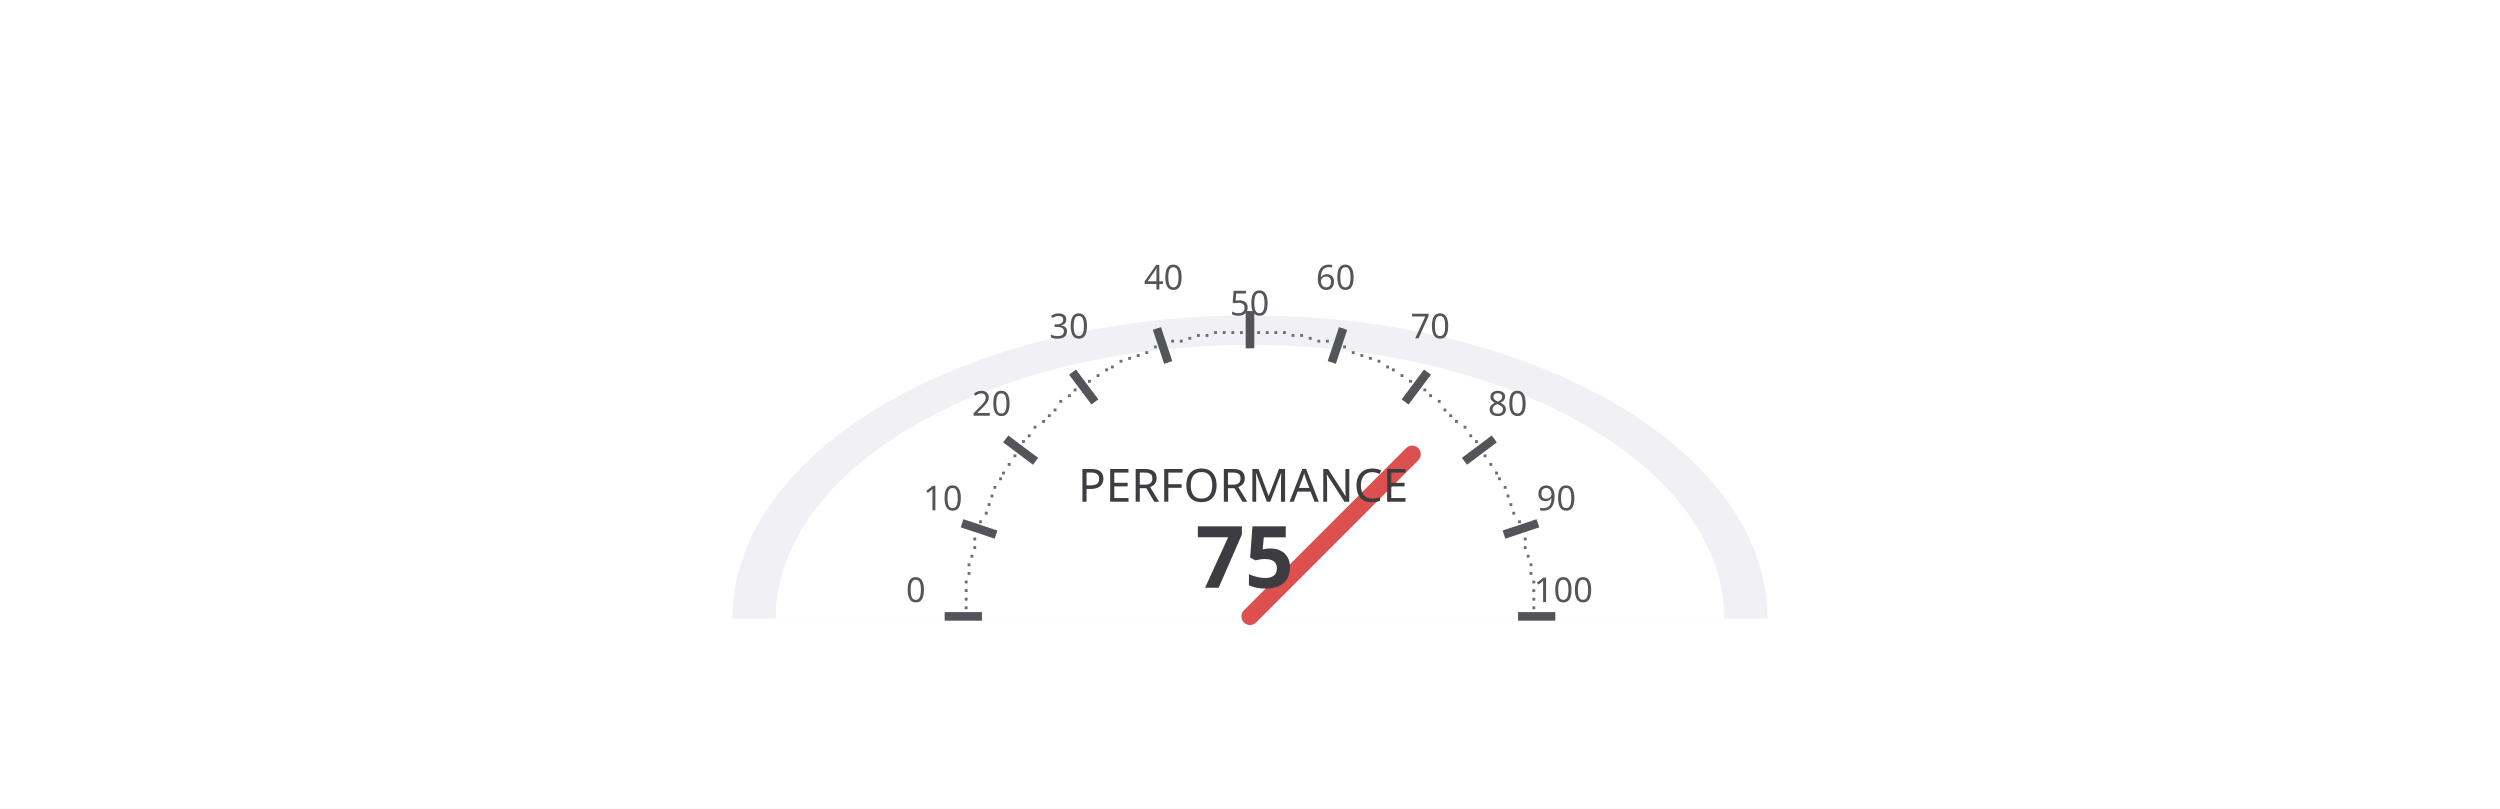
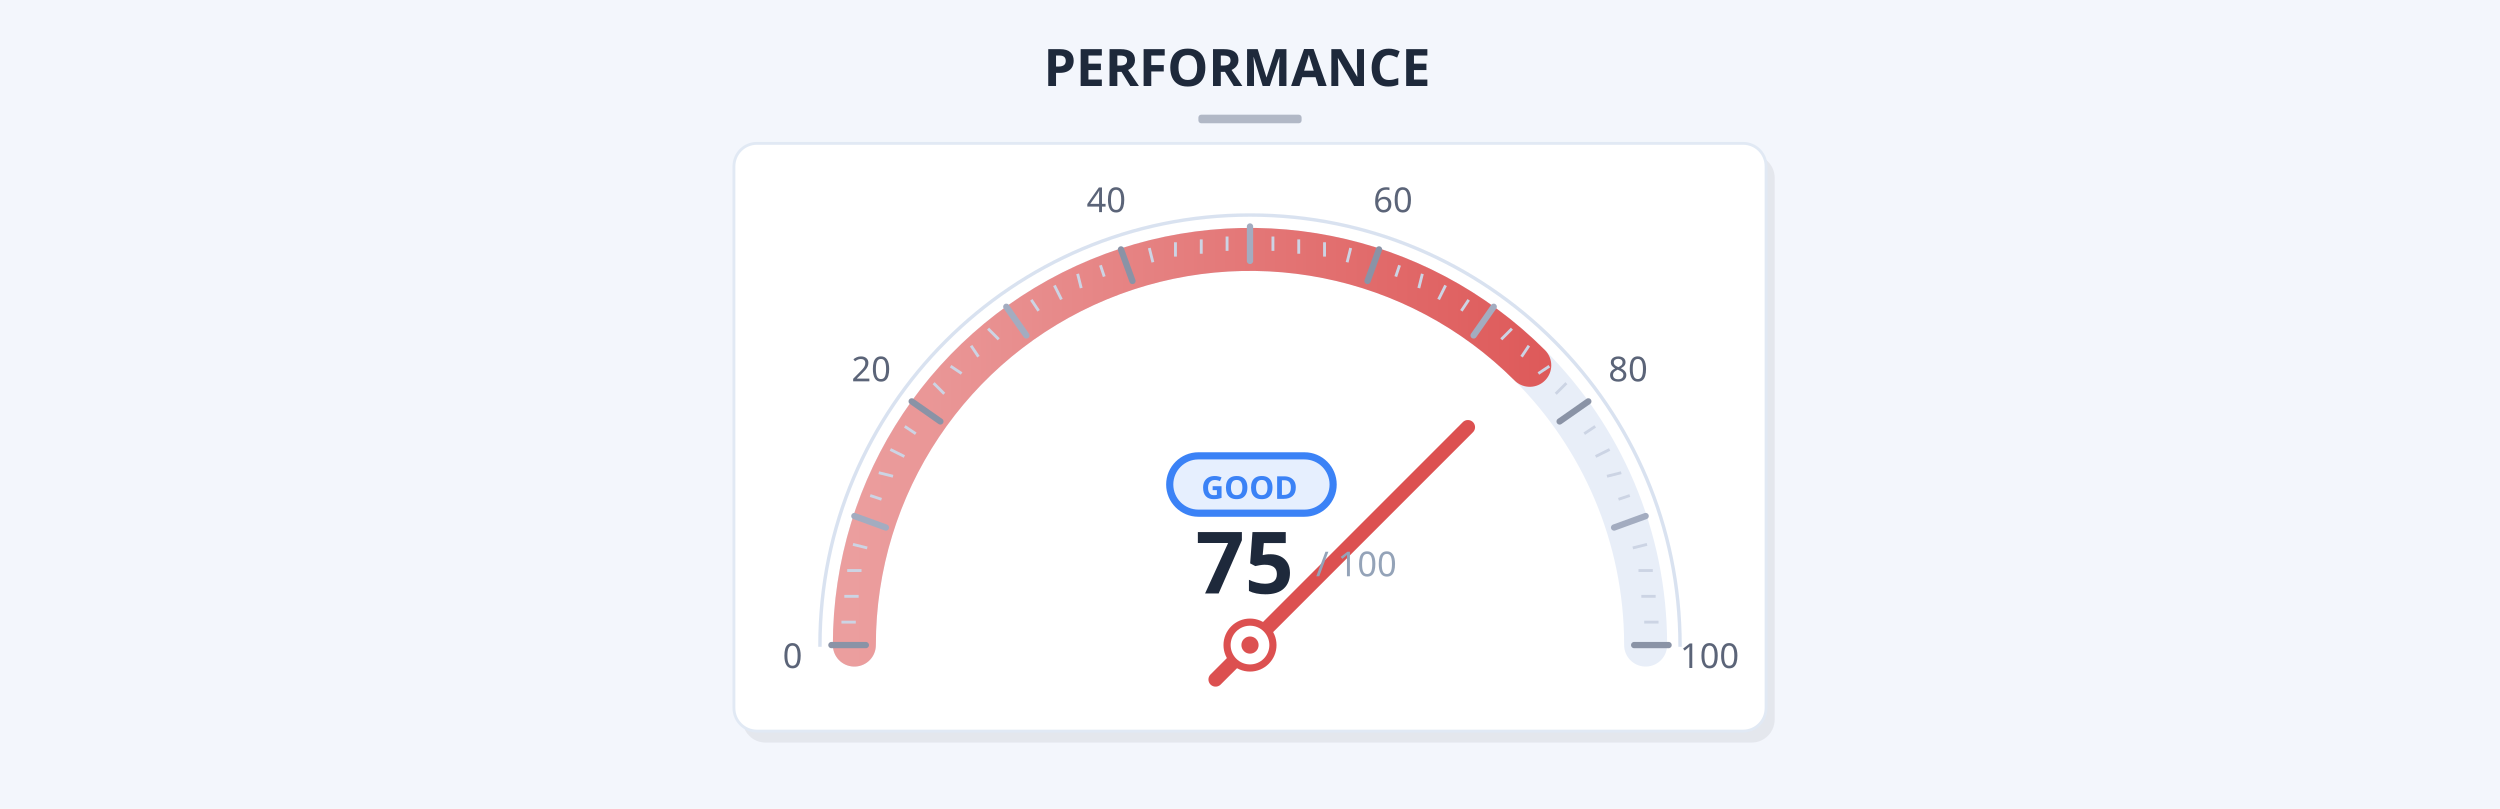
<svg xmlns="http://www.w3.org/2000/svg" style="fill-opacity:1; color-rendering:auto; color-interpolation:auto; text-rendering:auto; stroke:black; stroke-linecap:square; stroke-miterlimit:10; shape-rendering:auto; stroke-opacity:1; fill:black; stroke-dasharray:none; font-weight:normal; stroke-width:1; font-family:'Dialog'; font-style:normal; stroke-linejoin:miter; font-size:12px; stroke-dashoffset:0; image-rendering:auto;" width="872" height="282">
  <defs id="genericDefs" />
  <g>
+     <defs id="defs1">
+       <linearGradient x1="298" gradientUnits="userSpaceOnUse" x2="574" y1="0" y2="0" id="linearGradient1" spreadMethod="pad">
+         <stop style="stop-opacity:1; stop-color:rgb(235,158,158);" offset="0%" />
+         <stop style="stop-opacity:1; stop-color:rgb(220,80,80);" offset="100%" />
+       </linearGradient>
+     </defs>
    <g style="fill:white; stroke:white;">
      <rect x="0" width="872" height="282" y="0" style="stroke:none;" />
-       <rect x="0" width="872" height="282" y="0" style="stroke:none;" />
-       <path d="M616.527 215.776 A180.526 105.75 0 0 0 255.474 215.776" style="fill:rgb(240,240,245); stroke:none;" />
-       <path style="stroke:none;" d="M601.456 215.776 A165.456 95.705 0 0 0 270.545 215.776" />
+       <rect x="0" y="0" width="872" style="fill:rgb(243,246,252); text-rendering:geometricPrecision; stroke:none;" height="282" />
    </g>
-     <g style="fill:rgb(84,85,90); stroke-width:3; font-family:'微软雅黑'; stroke:rgb(84,85,90);">
-       <line y2="215" style="fill:none;" x1="341" x2="331" y1="215" />
-       <text x="316" xml:space="preserve" y="210" style="stroke:none;">0</text>
-       <line y2="183" style="fill:none;" x1="346" x2="337" y1="186" />
-       <text x="322" xml:space="preserve" y="178" style="stroke:none;">10</text>
-       <line y2="154" style="fill:none;" x1="360" x2="352" y1="160" />
-       <text x="339" xml:space="preserve" y="145" style="stroke:none;">20</text>
-       <line y2="131" style="fill:none;" x1="381" x2="375" y1="139" />
-       <text x="366" xml:space="preserve" y="118" style="stroke:none;">30</text>
-       <line y2="116" style="fill:none;" x1="407" x2="404" y1="125" />
-       <text x="399" xml:space="preserve" y="101" style="stroke:none;">40</text>
-       <line y2="110" style="fill:none;" x1="436" x2="436" y1="120" />
-       <text x="429" xml:space="preserve" y="110" style="stroke:none;">50</text>
-       <line y2="116" style="fill:none;" x1="465" x2="468" y1="125" />
-       <text x="459" xml:space="preserve" y="101" style="stroke:none;">60</text>
-       <line y2="131" style="fill:none;" x1="491" x2="497" y1="139" />
-       <text x="492" xml:space="preserve" y="118" style="stroke:none;">70</text>
-       <line y2="154" style="fill:none;" x1="512" x2="520" y1="160" />
-       <text x="519" xml:space="preserve" y="145" style="stroke:none;">80</text>
-       <line y2="183" style="fill:none;" x1="526" x2="535" y1="186" />
-       <text x="536" xml:space="preserve" y="178" style="stroke:none;">90</text>
-       <line y2="215" style="fill:none;" x1="531" x2="541" y1="215" />
-       <text x="535" xml:space="preserve" y="210" style="stroke:none;">100</text>
-       <line x1="337" x2="337" y1="212" style="fill:none; stroke:rgb(109,110,115); stroke-width:1;" y2="212" />
-       <line x1="337" x2="337" y1="209" style="fill:none; stroke:rgb(109,110,115); stroke-width:1;" y2="209" />
-       <line x1="337" x2="337" y1="206" style="fill:none; stroke:rgb(109,110,115); stroke-width:1;" y2="206" />
-       <line x1="337" x2="337" y1="203" style="fill:none; stroke:rgb(109,110,115); stroke-width:1;" y2="203" />
-       <line x1="338" x2="338" y1="200" style="fill:none; stroke:rgb(109,110,115); stroke-width:1;" y2="200" />
-       <line x1="338" x2="338" y1="197" style="fill:none; stroke:rgb(109,110,115); stroke-width:1;" y2="197" />
-       <line x1="339" x2="339" y1="194" style="fill:none; stroke:rgb(109,110,115); stroke-width:1;" y2="194" />
-       <line x1="340" x2="340" y1="191" style="fill:none; stroke:rgb(109,110,115); stroke-width:1;" y2="191" />
-       <line x1="340" x2="340" y1="188" style="fill:none; stroke:rgb(109,110,115); stroke-width:1;" y2="188" />
-       <line x1="342" x2="342" y1="182" style="fill:none; stroke:rgb(109,110,115); stroke-width:1;" y2="182" />
-       <line x1="344" x2="344" y1="179" style="fill:none; stroke:rgb(109,110,115); stroke-width:1;" y2="179" />
-       <line x1="345" x2="345" y1="176" style="fill:none; stroke:rgb(109,110,115); stroke-width:1;" y2="176" />
-       <line x1="346" x2="346" y1="173" style="fill:none; stroke:rgb(109,110,115); stroke-width:1;" y2="173" />
-       <line x1="347" x2="347" y1="170" style="fill:none; stroke:rgb(109,110,115); stroke-width:1;" y2="170" />
-       <line x1="349" x2="349" y1="167" style="fill:none; stroke:rgb(109,110,115); stroke-width:1;" y2="167" />
-       <line x1="350" x2="350" y1="165" style="fill:none; stroke:rgb(109,110,115); stroke-width:1;" y2="165" />
-       <line x1="352" x2="352" y1="162" style="fill:none; stroke:rgb(109,110,115); stroke-width:1;" y2="162" />
-       <line x1="354" x2="354" y1="159" style="fill:none; stroke:rgb(109,110,115); stroke-width:1;" y2="159" />
-       <line x1="357" x2="357" y1="154" style="fill:none; stroke:rgb(109,110,115); stroke-width:1;" y2="154" />
-       <line x1="359" x2="359" y1="152" style="fill:none; stroke:rgb(109,110,115); stroke-width:1;" y2="152" />
-       <line x1="361" x2="361" y1="149" style="fill:none; stroke:rgb(109,110,115); stroke-width:1;" y2="149" />
-       <line x1="364" x2="364" y1="147" style="fill:none; stroke:rgb(109,110,115); stroke-width:1;" y2="147" />
-       <line x1="366" x2="366" y1="145" style="fill:none; stroke:rgb(109,110,115); stroke-width:1;" y2="145" />
-       <line x1="368" x2="368" y1="143" style="fill:none; stroke:rgb(109,110,115); stroke-width:1;" y2="143" />
-       <line x1="370" x2="370" y1="140" style="fill:none; stroke:rgb(109,110,115); stroke-width:1;" y2="140" />
-       <line x1="373" x2="373" y1="138" style="fill:none; stroke:rgb(109,110,115); stroke-width:1;" y2="138" />
-       <line x1="375" x2="375" y1="136" style="fill:none; stroke:rgb(109,110,115); stroke-width:1;" y2="136" />
-       <line x1="380" x2="380" y1="133" style="fill:none; stroke:rgb(109,110,115); stroke-width:1;" y2="133" />
-       <line x1="383" x2="383" y1="131" style="fill:none; stroke:rgb(109,110,115); stroke-width:1;" y2="131" />
-       <line x1="386" x2="386" y1="129" style="fill:none; stroke:rgb(109,110,115); stroke-width:1;" y2="129" />
-       <line x1="388" x2="388" y1="128" style="fill:none; stroke:rgb(109,110,115); stroke-width:1;" y2="128" />
-       <line x1="391" x2="391" y1="126" style="fill:none; stroke:rgb(109,110,115); stroke-width:1;" y2="126" />
-       <line x1="394" x2="394" y1="125" style="fill:none; stroke:rgb(109,110,115); stroke-width:1;" y2="125" />
-       <line x1="397" x2="397" y1="124" style="fill:none; stroke:rgb(109,110,115); stroke-width:1;" y2="124" />
-       <line x1="400" x2="400" y1="123" style="fill:none; stroke:rgb(109,110,115); stroke-width:1;" y2="123" />
-       <line x1="403" x2="403" y1="121" style="fill:none; stroke:rgb(109,110,115); stroke-width:1;" y2="121" />
-       <line x1="409" x2="409" y1="119" style="fill:none; stroke:rgb(109,110,115); stroke-width:1;" y2="119" />
-       <line x1="412" x2="412" y1="119" style="fill:none; stroke:rgb(109,110,115); stroke-width:1;" y2="119" />
-       <line x1="415" x2="415" y1="118" style="fill:none; stroke:rgb(109,110,115); stroke-width:1;" y2="118" />
-       <line x1="418" x2="418" y1="117" style="fill:none; stroke:rgb(109,110,115); stroke-width:1;" y2="117" />
-       <line x1="421" x2="421" y1="117" style="fill:none; stroke:rgb(109,110,115); stroke-width:1;" y2="117" />
-       <line x1="424" x2="424" y1="116" style="fill:none; stroke:rgb(109,110,115); stroke-width:1;" y2="116" />
-       <line x1="427" x2="427" y1="116" style="fill:none; stroke:rgb(109,110,115); stroke-width:1;" y2="116" />
-       <line x1="430" x2="430" y1="116" style="fill:none; stroke:rgb(109,110,115); stroke-width:1;" y2="116" />
-       <line x1="433" x2="433" y1="116" style="fill:none; stroke:rgb(109,110,115); stroke-width:1;" y2="116" />
-       <line x1="439" x2="439" y1="116" style="fill:none; stroke:rgb(109,110,115); stroke-width:1;" y2="116" />
-       <line x1="442" x2="442" y1="116" style="fill:none; stroke:rgb(109,110,115); stroke-width:1;" y2="116" />
-       <line x1="445" x2="445" y1="116" style="fill:none; stroke:rgb(109,110,115); stroke-width:1;" y2="116" />
-       <line x1="448" x2="448" y1="116" style="fill:none; stroke:rgb(109,110,115); stroke-width:1;" y2="116" />
-       <line x1="451" x2="451" y1="117" style="fill:none; stroke:rgb(109,110,115); stroke-width:1;" y2="117" />
-       <line x1="454" x2="454" y1="117" style="fill:none; stroke:rgb(109,110,115); stroke-width:1;" y2="117" />
-       <line x1="457" x2="457" y1="118" style="fill:none; stroke:rgb(109,110,115); stroke-width:1;" y2="118" />
-       <line x1="460" x2="460" y1="119" style="fill:none; stroke:rgb(109,110,115); stroke-width:1;" y2="119" />
-       <line x1="463" x2="463" y1="119" style="fill:none; stroke:rgb(109,110,115); stroke-width:1;" y2="119" />
-       <line x1="469" x2="469" y1="121" style="fill:none; stroke:rgb(109,110,115); stroke-width:1;" y2="121" />
-       <line x1="472" x2="472" y1="123" style="fill:none; stroke:rgb(109,110,115); stroke-width:1;" y2="123" />
-       <line x1="475" x2="475" y1="124" style="fill:none; stroke:rgb(109,110,115); stroke-width:1;" y2="124" />
-       <line x1="478" x2="478" y1="125" style="fill:none; stroke:rgb(109,110,115); stroke-width:1;" y2="125" />
-       <line x1="481" x2="481" y1="126" style="fill:none; stroke:rgb(109,110,115); stroke-width:1;" y2="126" />
-       <line x1="484" x2="484" y1="128" style="fill:none; stroke:rgb(109,110,115); stroke-width:1;" y2="128" />
-       <line x1="486" x2="486" y1="129" style="fill:none; stroke:rgb(109,110,115); stroke-width:1;" y2="129" />
-       <line x1="489" x2="489" y1="131" style="fill:none; stroke:rgb(109,110,115); stroke-width:1;" y2="131" />
-       <line x1="492" x2="492" y1="133" style="fill:none; stroke:rgb(109,110,115); stroke-width:1;" y2="133" />
-       <line x1="497" x2="497" y1="136" style="fill:none; stroke:rgb(109,110,115); stroke-width:1;" y2="136" />
-       <line x1="499" x2="499" y1="138" style="fill:none; stroke:rgb(109,110,115); stroke-width:1;" y2="138" />
-       <line x1="502" x2="502" y1="140" style="fill:none; stroke:rgb(109,110,115); stroke-width:1;" y2="140" />
-       <line x1="504" x2="504" y1="143" style="fill:none; stroke:rgb(109,110,115); stroke-width:1;" y2="143" />
-       <line x1="506" x2="506" y1="145" style="fill:none; stroke:rgb(109,110,115); stroke-width:1;" y2="145" />
-       <line x1="508" x2="508" y1="147" style="fill:none; stroke:rgb(109,110,115); stroke-width:1;" y2="147" />
-       <line x1="511" x2="511" y1="149" style="fill:none; stroke:rgb(109,110,115); stroke-width:1;" y2="149" />
-       <line x1="513" x2="513" y1="152" style="fill:none; stroke:rgb(109,110,115); stroke-width:1;" y2="152" />
-       <line x1="515" x2="515" y1="154" style="fill:none; stroke:rgb(109,110,115); stroke-width:1;" y2="154" />
-       <line x1="518" x2="518" y1="159" style="fill:none; stroke:rgb(109,110,115); stroke-width:1;" y2="159" />
-       <line x1="520" x2="520" y1="162" style="fill:none; stroke:rgb(109,110,115); stroke-width:1;" y2="162" />
-       <line x1="522" x2="522" y1="165" style="fill:none; stroke:rgb(109,110,115); stroke-width:1;" y2="165" />
-       <line x1="523" x2="523" y1="167" style="fill:none; stroke:rgb(109,110,115); stroke-width:1;" y2="167" />
-       <line x1="525" x2="525" y1="170" style="fill:none; stroke:rgb(109,110,115); stroke-width:1;" y2="170" />
-       <line x1="526" x2="526" y1="173" style="fill:none; stroke:rgb(109,110,115); stroke-width:1;" y2="173" />
-       <line x1="527" x2="527" y1="176" style="fill:none; stroke:rgb(109,110,115); stroke-width:1;" y2="176" />
-       <line x1="528" x2="528" y1="179" style="fill:none; stroke:rgb(109,110,115); stroke-width:1;" y2="179" />
-       <line x1="530" x2="530" y1="182" style="fill:none; stroke:rgb(109,110,115); stroke-width:1;" y2="182" />
-       <line x1="532" x2="532" y1="188" style="fill:none; stroke:rgb(109,110,115); stroke-width:1;" y2="188" />
-       <line x1="532" x2="532" y1="191" style="fill:none; stroke:rgb(109,110,115); stroke-width:1;" y2="191" />
-       <line x1="533" x2="533" y1="194" style="fill:none; stroke:rgb(109,110,115); stroke-width:1;" y2="194" />
-       <line x1="534" x2="534" y1="197" style="fill:none; stroke:rgb(109,110,115); stroke-width:1;" y2="197" />
-       <line x1="534" x2="534" y1="200" style="fill:none; stroke:rgb(109,110,115); stroke-width:1;" y2="200" />
-       <line x1="535" x2="535" y1="203" style="fill:none; stroke:rgb(109,110,115); stroke-width:1;" y2="203" />
-       <line x1="535" x2="535" y1="206" style="fill:none; stroke:rgb(109,110,115); stroke-width:1;" y2="206" />
-       <line x1="535" x2="535" y1="209" style="fill:none; stroke:rgb(109,110,115); stroke-width:1;" y2="209" />
-       <line x1="535" x2="535" y1="212" style="fill:none; stroke:rgb(109,110,115); stroke-width:1;" y2="212" />
+     <g style="fill:rgb(30,41,59); text-rendering:geometricPrecision; font-size:18px; font-weight:bold; font-family:'微软雅黑'; stroke:rgb(30,41,59);">
+       <text x="364" xml:space="preserve" y="30" style="stroke:none;">PERFORMANCE</text>
    </g>
-     <g style="fill:rgb(220,80,80); stroke-width:6; font-family:'微软雅黑'; stroke-linecap:round; stroke:rgb(220,80,80); stroke-linejoin:round;">
-       <line y2="158.431" style="fill:none;" x1="436" x2="492.568" y1="215" />
-       <text x="376" y="175" style="fill:rgb(60,60,65); font-size:16px; stroke:none;" xml:space="preserve">PERFORMANCE</text>
+     <g style="font-size:18px; fill-opacity:0.627; fill:rgb(138,147,166); text-rendering:geometricPrecision; font-family:'微软雅黑'; stroke:rgb(138,147,166); font-weight:bold; stroke-opacity:0.627;">
+       <rect x="418" y="40" width="36" style="stroke:none;" rx="1" ry="1" height="3" />
    </g>
-     <g style="stroke-linecap:round; font-size:30px; fill:rgb(60,60,65); font-family:'微软雅黑'; stroke-linejoin:round; stroke:rgb(60,60,65); font-weight:bold; stroke-width:6;">
-       <text x="417" xml:space="preserve" y="205" style="stroke:none;">75</text>
+     <g style="font-size:18px; fill-opacity:0.071; fill:rgb(31,41,55); text-rendering:geometricPrecision; font-family:'微软雅黑'; stroke:rgb(31,41,55); font-weight:bold; stroke-opacity:0.071;">
+       <rect x="259" y="54" width="360" style="stroke:none;" rx="8" ry="8" height="205" />
+     </g>
+     <g style="fill:white; text-rendering:geometricPrecision; font-size:18px; font-weight:bold; font-family:'微软雅黑'; stroke:white;">
+       <rect x="256" y="50" width="360" style="stroke:none;" rx="8" ry="8" height="205" />
+       <rect x="256" y="50" width="360" style="fill:none; stroke:rgb(225,233,244);" rx="8" ry="8" height="205" />
+       <path d="M586 225 A150 150 0 0 0 286 225" style="fill:none; stroke-width:1.2; stroke:rgb(217,226,240);" />
+     </g>
+     <g style="stroke-linecap:round; font-size:18px; fill:rgb(232,238,248); text-rendering:geometricPrecision; font-family:'微软雅黑'; stroke-linejoin:round; stroke:rgb(232,238,248); font-weight:bold; stroke-width:15;">
+       <path style="fill:none;" d="M574 225 A138 138 0 0 0 298 225" />
+       <path d="M298 225 A138 138 0 0 1 533.581 127.419" style="fill:none; stroke:url(#linearGradient1);" />
+     </g>
+     <g style="stroke-linecap:round; fill:rgb(138,147,166); text-rendering:geometricPrecision; font-family:'微软雅黑'; stroke-linejoin:round; stroke:rgb(138,147,166); stroke-width:2.2;">
+       <line y2="225" style="fill:none;" x1="302" x2="290" y1="225" />
+       <text x="273" xml:space="preserve" y="233" style="fill:rgb(91,100,120); stroke:none;">0</text>
+       <line x1="309" x2="298" y1="184" style="fill:none; stroke:rgb(163,172,192);" y2="180" />
+       <line y2="140" style="fill:none;" x1="328" x2="318" y1="147" />
+       <text x="297" xml:space="preserve" y="133" style="fill:rgb(91,100,120); stroke:none;">20</text>
+       <line x1="358" x2="351" y1="117" style="fill:none; stroke:rgb(163,172,192);" y2="107" />
+       <line y2="87" style="fill:none;" x1="395" x2="391" y1="98" />
+       <text x="379" xml:space="preserve" y="74" style="fill:rgb(91,100,120); stroke:none;">40</text>
+       <line x1="436" x2="436" y1="91" style="fill:none; stroke:rgb(163,172,192);" y2="79" />
+       <line y2="87" style="fill:none;" x1="477" x2="481" y1="98" />
+       <text x="479" xml:space="preserve" y="74" style="fill:rgb(91,100,120); stroke:none;">60</text>
+       <line x1="514" x2="521" y1="117" style="fill:none; stroke:rgb(163,172,192);" y2="107" />
+       <line y2="140" style="fill:none;" x1="544" x2="554" y1="147" />
+       <text x="561" xml:space="preserve" y="133" style="fill:rgb(91,100,120); stroke:none;">80</text>
+       <line x1="563" x2="574" y1="184" style="fill:none; stroke:rgb(163,172,192);" y2="180" />
+       <line y2="225" style="fill:none;" x1="570" x2="582" y1="225" />
+       <text x="586" xml:space="preserve" y="233" style="fill:rgb(91,100,120); stroke:none;">100</text>
+     </g>
+     <g style="fill:rgb(204,212,228); text-rendering:geometricPrecision; font-family:'微软雅黑'; stroke:rgb(204,212,228);">
+       <line y2="217" style="fill:none;" x1="298" x2="294" y1="217" />
+       <line y2="208" style="fill:none;" x1="299" x2="295" y1="208" />
+       <line y2="199" style="fill:none;" x1="300" x2="296" y1="199" />
+       <line y2="190" style="fill:none;" x1="302" x2="298" y1="191" />
+       <line y2="173" style="fill:none;" x1="307" x2="304" y1="174" />
+       <line y2="165" style="fill:none;" x1="311" x2="307" y1="166" />
+       <line y2="157" style="fill:none;" x1="315" x2="311" y1="159" />
+       <line y2="149" style="fill:none;" x1="319" x2="316" y1="151" />
+       <line y2="134" style="fill:none;" x1="329" x2="326" y1="137" />
+       <line y2="128" style="fill:none;" x1="335" x2="332" y1="130" />
+       <line y2="121" style="fill:none;" x1="341" x2="339" y1="124" />
+       <line y2="115" style="fill:none;" x1="348" x2="345" y1="118" />
+       <line y2="105" style="fill:none;" x1="362" x2="360" y1="108" />
+       <line y2="100" style="fill:none;" x1="370" x2="368" y1="104" />
+       <line y2="96" style="fill:none;" x1="377" x2="376" y1="100" />
+       <line y2="93" style="fill:none;" x1="385" x2="384" y1="96" />
+       <line y2="87" style="fill:none;" x1="402" x2="401" y1="91" />
+       <line y2="85" style="fill:none;" x1="410" x2="410" y1="89" />
+       <line y2="84" style="fill:none;" x1="419" x2="419" y1="88" />
+       <line y2="83" style="fill:none;" x1="428" x2="428" y1="87" />
+       <line y2="83" style="fill:none;" x1="444" x2="444" y1="87" />
+       <line y2="84" style="fill:none;" x1="453" x2="453" y1="88" />
+       <line y2="85" style="fill:none;" x1="462" x2="462" y1="89" />
+       <line y2="87" style="fill:none;" x1="470" x2="471" y1="91" />
+       <line y2="93" style="fill:none;" x1="487" x2="488" y1="96" />
+       <line y2="96" style="fill:none;" x1="495" x2="496" y1="100" />
+       <line y2="100" style="fill:none;" x1="502" x2="504" y1="104" />
+       <line y2="105" style="fill:none;" x1="510" x2="512" y1="108" />
+       <line y2="115" style="fill:none;" x1="524" x2="527" y1="118" />
+       <line y2="121" style="fill:none;" x1="531" x2="533" y1="124" />
+       <line y2="128" style="fill:none;" x1="537" x2="540" y1="130" />
+       <line y2="134" style="fill:none;" x1="543" x2="546" y1="137" />
+       <line y2="149" style="fill:none;" x1="553" x2="556" y1="151" />
+       <line y2="157" style="fill:none;" x1="557" x2="561" y1="159" />
+       <line y2="165" style="fill:none;" x1="561" x2="565" y1="166" />
+       <line y2="173" style="fill:none;" x1="565" x2="568" y1="174" />
+       <line y2="190" style="fill:none;" x1="570" x2="574" y1="191" />
+       <line y2="199" style="fill:none;" x1="572" x2="576" y1="199" />
+       <line y2="208" style="fill:none;" x1="573" x2="577" y1="208" />
+       <line y2="217" style="fill:none;" x1="574" x2="578" y1="217" />
+     </g>
+     <g style="stroke-linecap:round; fill:rgb(220,80,80); text-rendering:geometricPrecision; font-family:'微软雅黑'; stroke-linejoin:round; stroke:rgb(220,80,80); stroke-width:5;">
+       <line y2="149" style="fill:none;" x1="436" x2="512" y1="225" />
+       <line y2="237" style="fill:none;" x1="436" x2="424" y1="225" />
+       <circle r="8" style="fill:white; stroke:none;" cx="436" cy="225" />
+       <circle style="stroke-linecap:square; fill:none; stroke-linejoin:miter; stroke-width:2.5;" r="8" cx="436" cy="225" />
+       <circle style="stroke-linecap:square; stroke-linejoin:miter; stroke:none; stroke-width:2.5;" r="3" cx="436" cy="225" />
+     </g>
+     <g style="font-size:30px; fill:rgb(30,41,59); text-rendering:geometricPrecision; font-family:'微软雅黑'; stroke:rgb(30,41,59); font-weight:bold; stroke-width:2.5;">
+       <text x="417" xml:space="preserve" y="207" style="stroke:none;">75</text>
+     </g>
+     <g style="fill:rgb(148,163,184); text-rendering:geometricPrecision; stroke-width:2.5; font-family:'微软雅黑'; stroke:rgb(148,163,184);">
+       <text x="459" xml:space="preserve" y="201" style="stroke:none;">/ 100</text>
+     </g>
+     <g style="font-size:11px; fill-opacity:0.126; fill:rgb(59,130,246); text-rendering:geometricPrecision; font-family:'微软雅黑'; stroke:rgb(59,130,246); font-weight:bold; stroke-width:2.5; stroke-opacity:0.126;">
+       <rect x="408" y="159" width="57" style="stroke:none;" rx="10" ry="10" height="20" />
+       <rect x="408" y="159" width="57" style="fill-opacity:1; fill:none; stroke-opacity:1;" rx="10" ry="10" height="20" />
+       <text x="419" y="174" style="fill-opacity:1; stroke-opacity:1; stroke:none;" xml:space="preserve">GOOD</text>
    </g>
  </g>
</svg>
